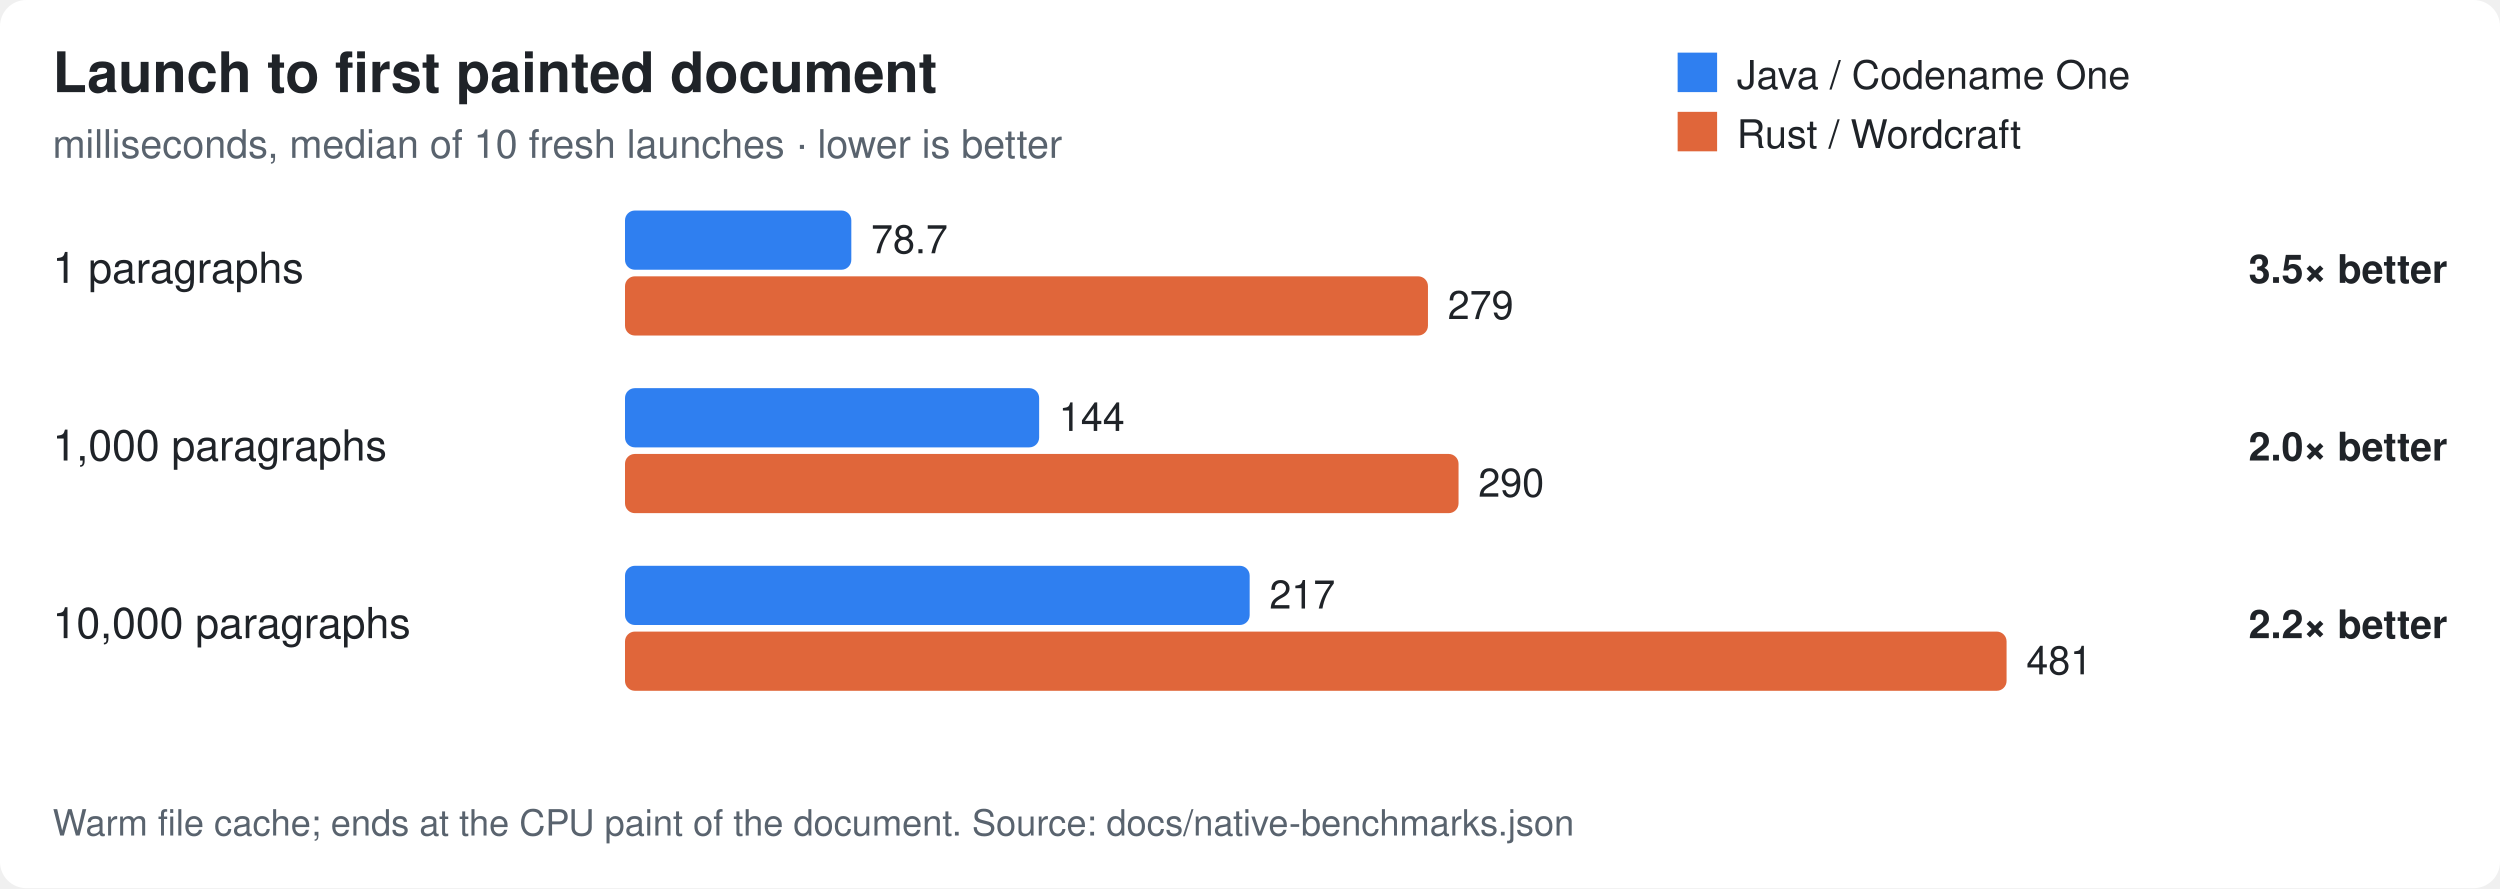
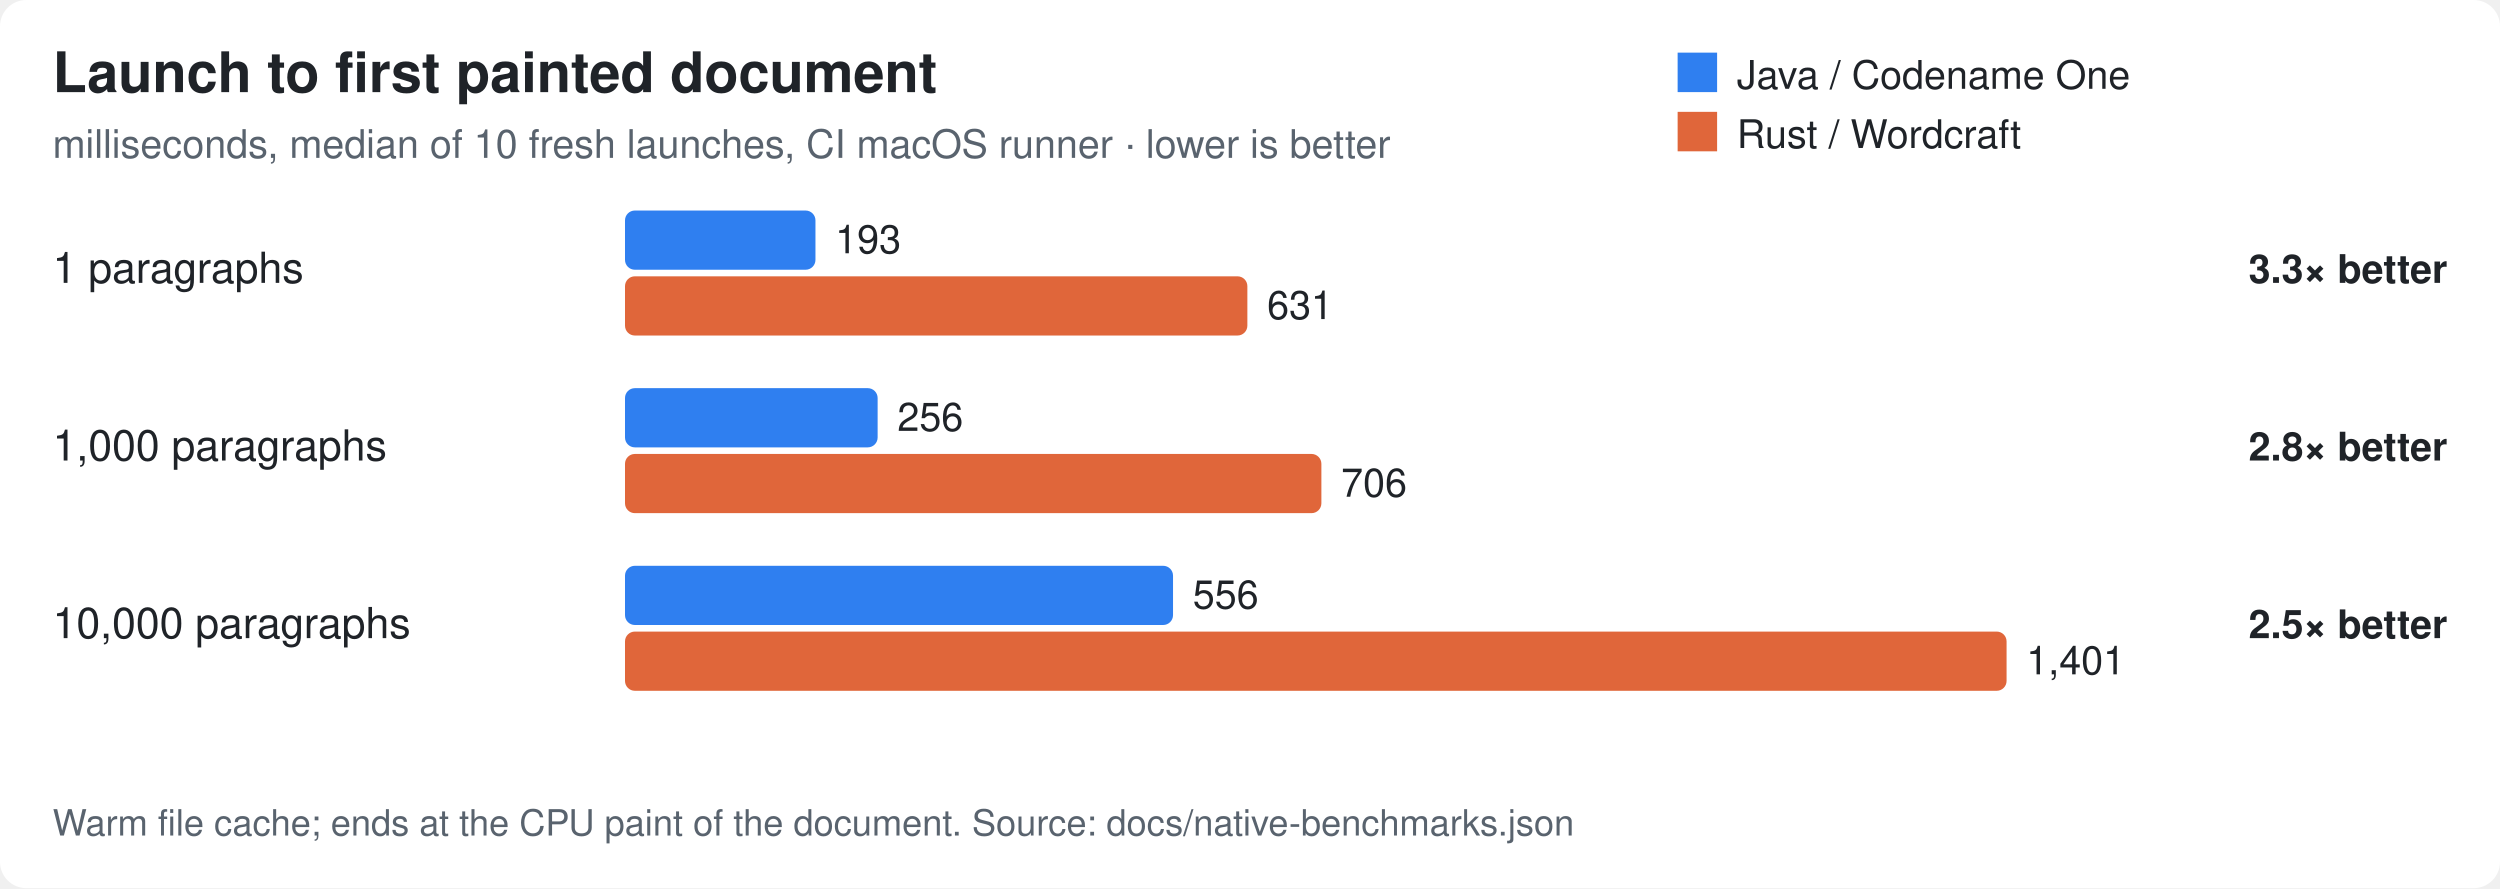
<svg xmlns="http://www.w3.org/2000/svg" width="760" height="270" viewBox="0 0 760 270" font-family="-apple-system,Segoe UI,Helvetica,Arial,sans-serif">
  <style>text{fill:#1f2328}.muted{fill:#59636e}rect.bg{fill:#ffffff}@media (prefers-color-scheme:dark){text{fill:#e6edf3}.muted{fill:#9198a1}rect.bg{fill:#0d1117}}</style>
  <rect class="bg" width="760" height="270" rx="8" />
  <text x="16" y="28" font-size="17" font-weight="600">Launch to first painted document</text>
-   <text x="16" y="48" font-size="12" class="muted">milliseconds, median of 10 fresh launches · lower is better</text>
+   <text x="16" y="48" font-size="12" class="muted">milliseconds, median of 10 fresh launches, CI macOS runner · lower is better</text>
  <rect x="510" y="16" width="12" height="12" fill="#2f7ff0" />
  <text x="528" y="27" font-size="12">Java / Codename One</text>
  <rect x="510" y="34" width="12" height="12" fill="#e0663a" />
  <text x="528" y="45" font-size="12">Rust / Wordcraft</text>
  <text x="16" y="86" font-size="13">1 paragraphs</text>
-   <rect x="190" y="64" width="68.8" height="18" rx="3" fill="#2f7ff0" />
-   <text x="264.8" y="77" font-size="12">78.7</text>
-   <rect x="190" y="84" width="244.1" height="18" rx="3" fill="#e0663a" />
-   <text x="440.1" y="97" font-size="12">279</text>
-   <text x="744" y="86" font-size="12" font-weight="600" text-anchor="end" fill="#2f7ff0">3.5× better</text>
+   <rect x="190" y="64" width="57.9" height="18" rx="3" fill="#2f7ff0" />
+   <text x="253.9" y="77" font-size="12">193</text>
+   <rect x="190" y="84" width="189.2" height="18" rx="3" fill="#e0663a" />
+   <text x="385.2" y="97" font-size="12">631</text>
+   <text x="744" y="86" font-size="12" font-weight="600" text-anchor="end" fill="#2f7ff0">3.3× better</text>
  <text x="16" y="140" font-size="13">1,000 paragraphs</text>
-   <rect x="190" y="118" width="125.9" height="18" rx="3" fill="#2f7ff0" />
-   <text x="321.9" y="131" font-size="12">144</text>
-   <rect x="190" y="138" width="253.4" height="18" rx="3" fill="#e0663a" />
-   <text x="449.4" y="151" font-size="12">290</text>
-   <text x="744" y="140" font-size="12" font-weight="600" text-anchor="end" fill="#2f7ff0">2.0× better</text>
+   <rect x="190" y="118" width="76.8" height="18" rx="3" fill="#2f7ff0" />
+   <text x="272.8" y="131" font-size="12">256</text>
+   <rect x="190" y="138" width="211.7" height="18" rx="3" fill="#e0663a" />
+   <text x="407.7" y="151" font-size="12">706</text>
+   <text x="744" y="140" font-size="12" font-weight="600" text-anchor="end" fill="#2f7ff0">2.8× better</text>
  <text x="16" y="194" font-size="13">10,000 paragraphs</text>
-   <rect x="190" y="172" width="189.9" height="18" rx="3" fill="#2f7ff0" />
-   <text x="385.9" y="185" font-size="12">217</text>
+   <rect x="190" y="172" width="166.6" height="18" rx="3" fill="#2f7ff0" />
+   <text x="362.6" y="185" font-size="12">556</text>
  <rect x="190" y="192" width="420.0" height="18" rx="3" fill="#e0663a" />
-   <text x="616.0" y="205" font-size="12">481</text>
-   <text x="744" y="194" font-size="12" font-weight="600" text-anchor="end" fill="#2f7ff0">2.2× better</text>
+   <text x="616.0" y="205" font-size="12">1,401</text>
+   <text x="744" y="194" font-size="12" font-weight="600" text-anchor="end" fill="#2f7ff0">2.5× better</text>
  <text x="16" y="254" font-size="11" class="muted">Warm file cache; ends at the CPU paint of the document. Source: docs/native-benchmarks.json</text>
</svg>
